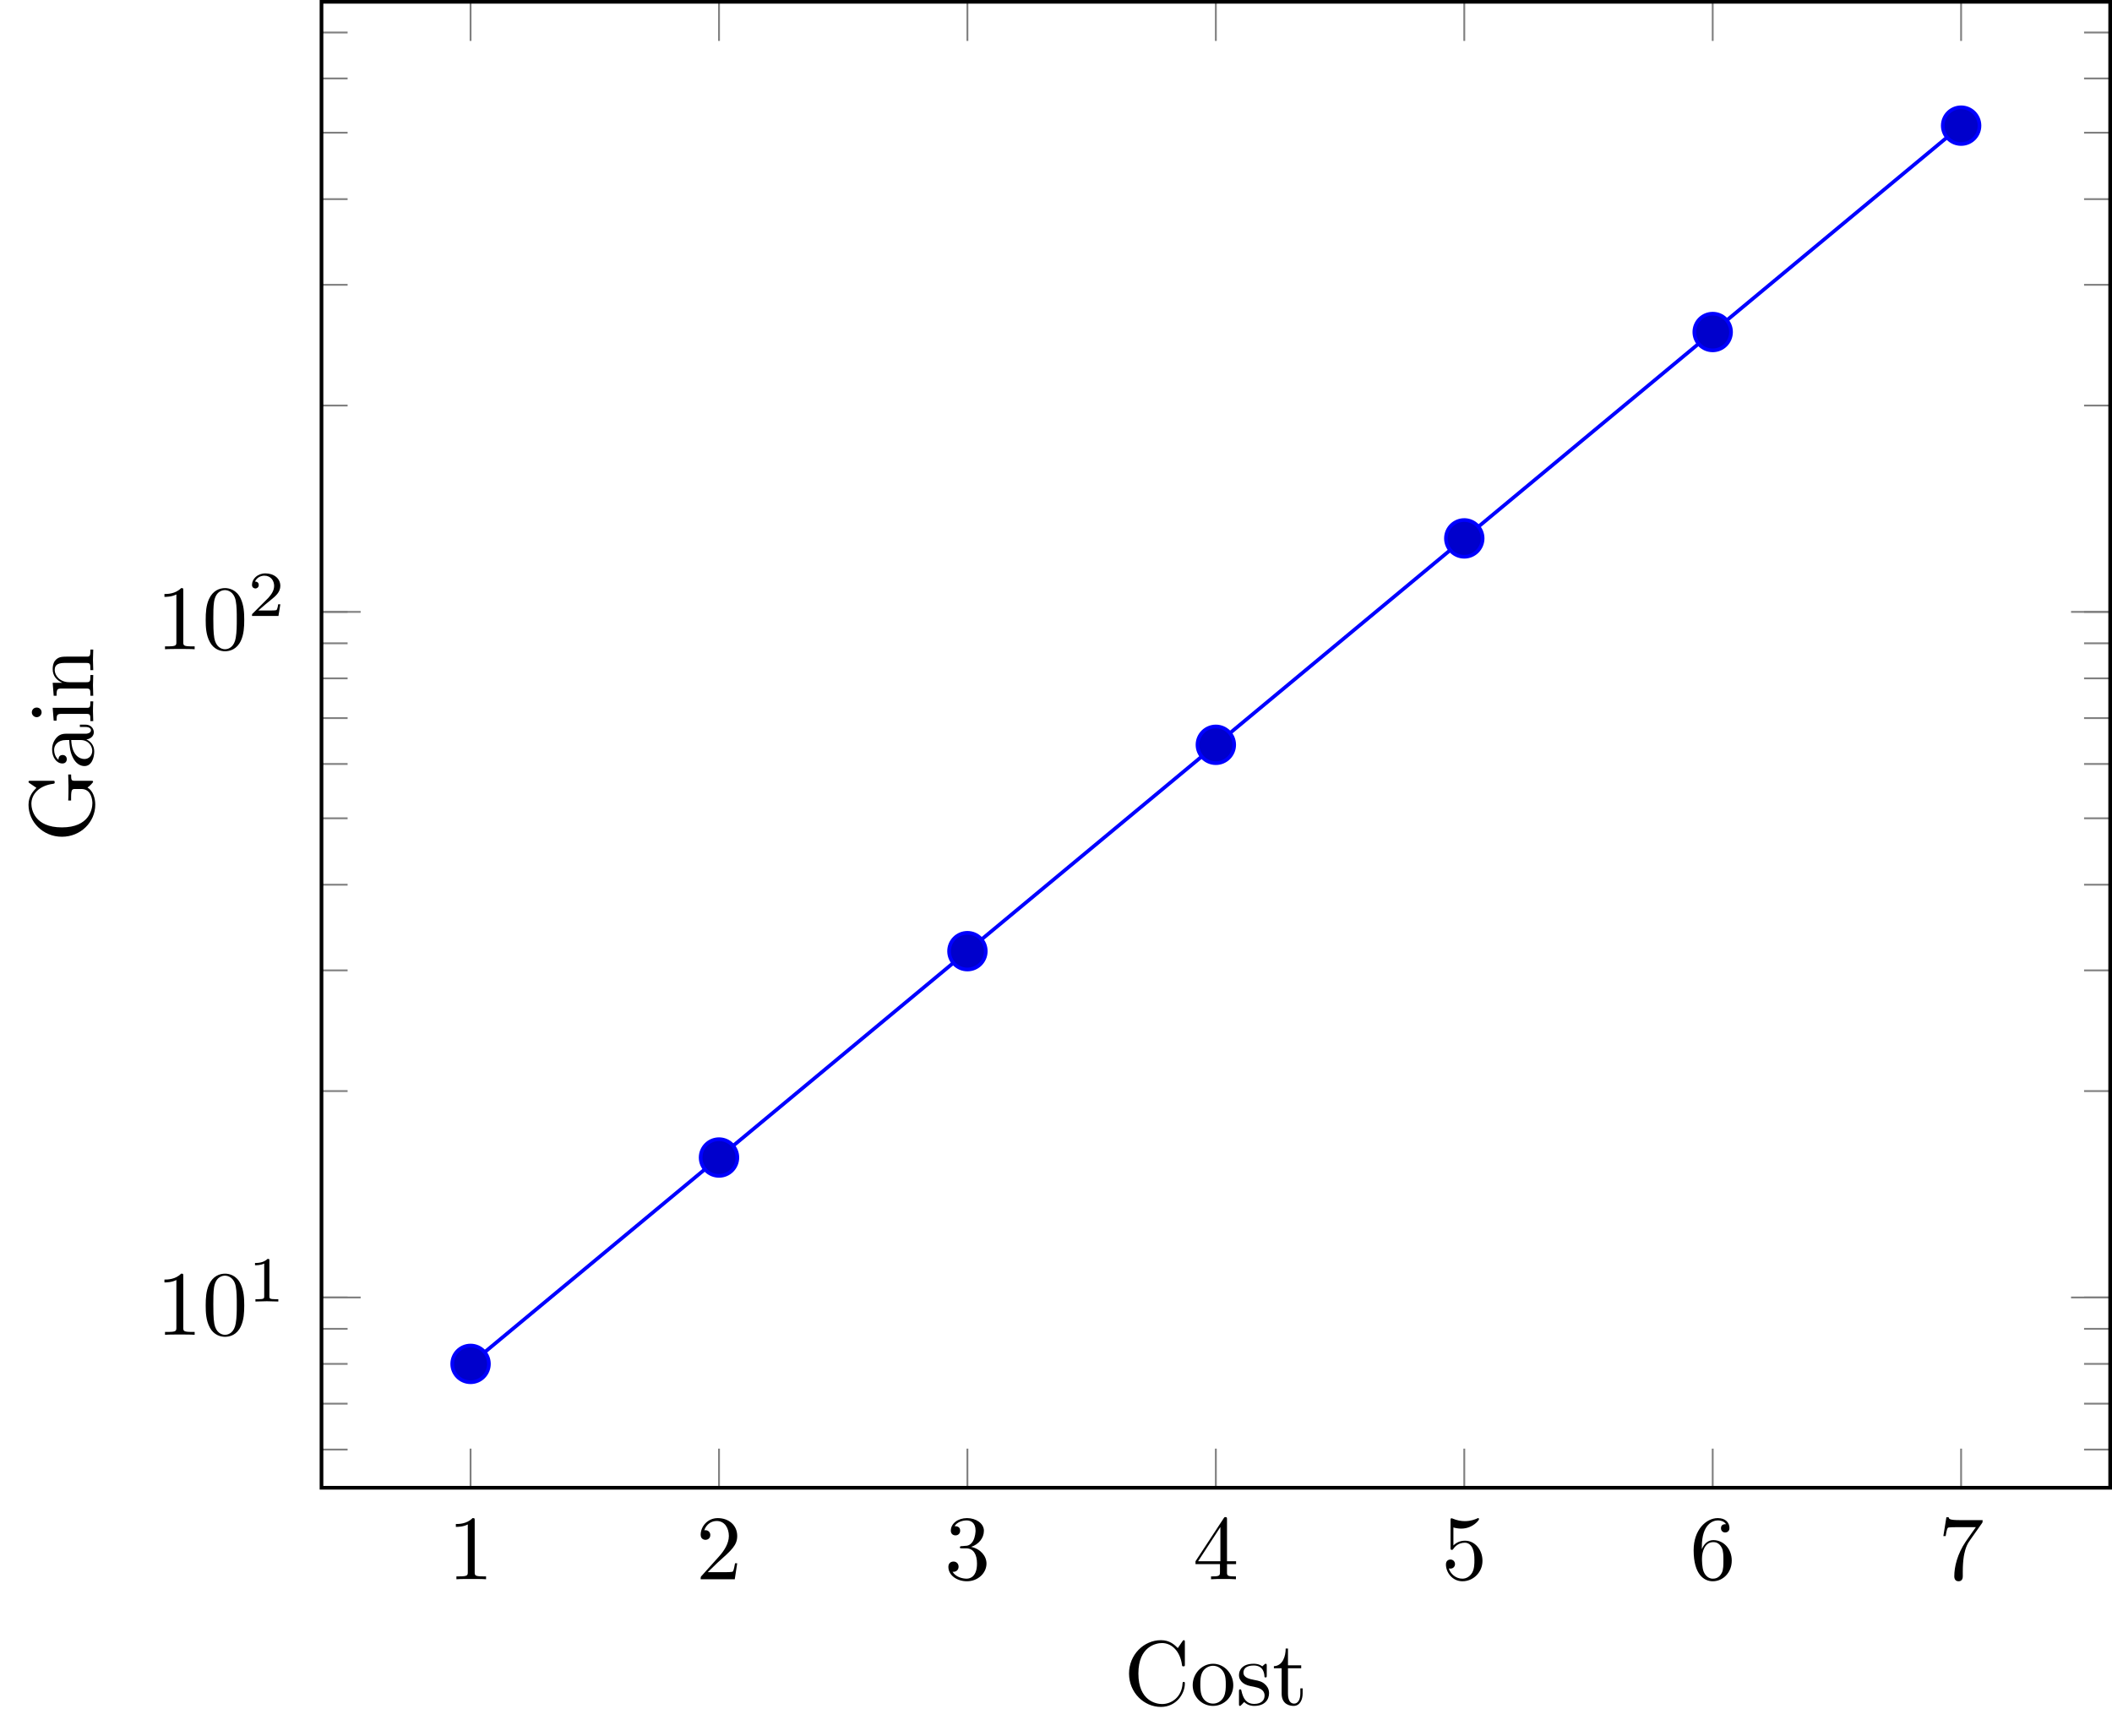
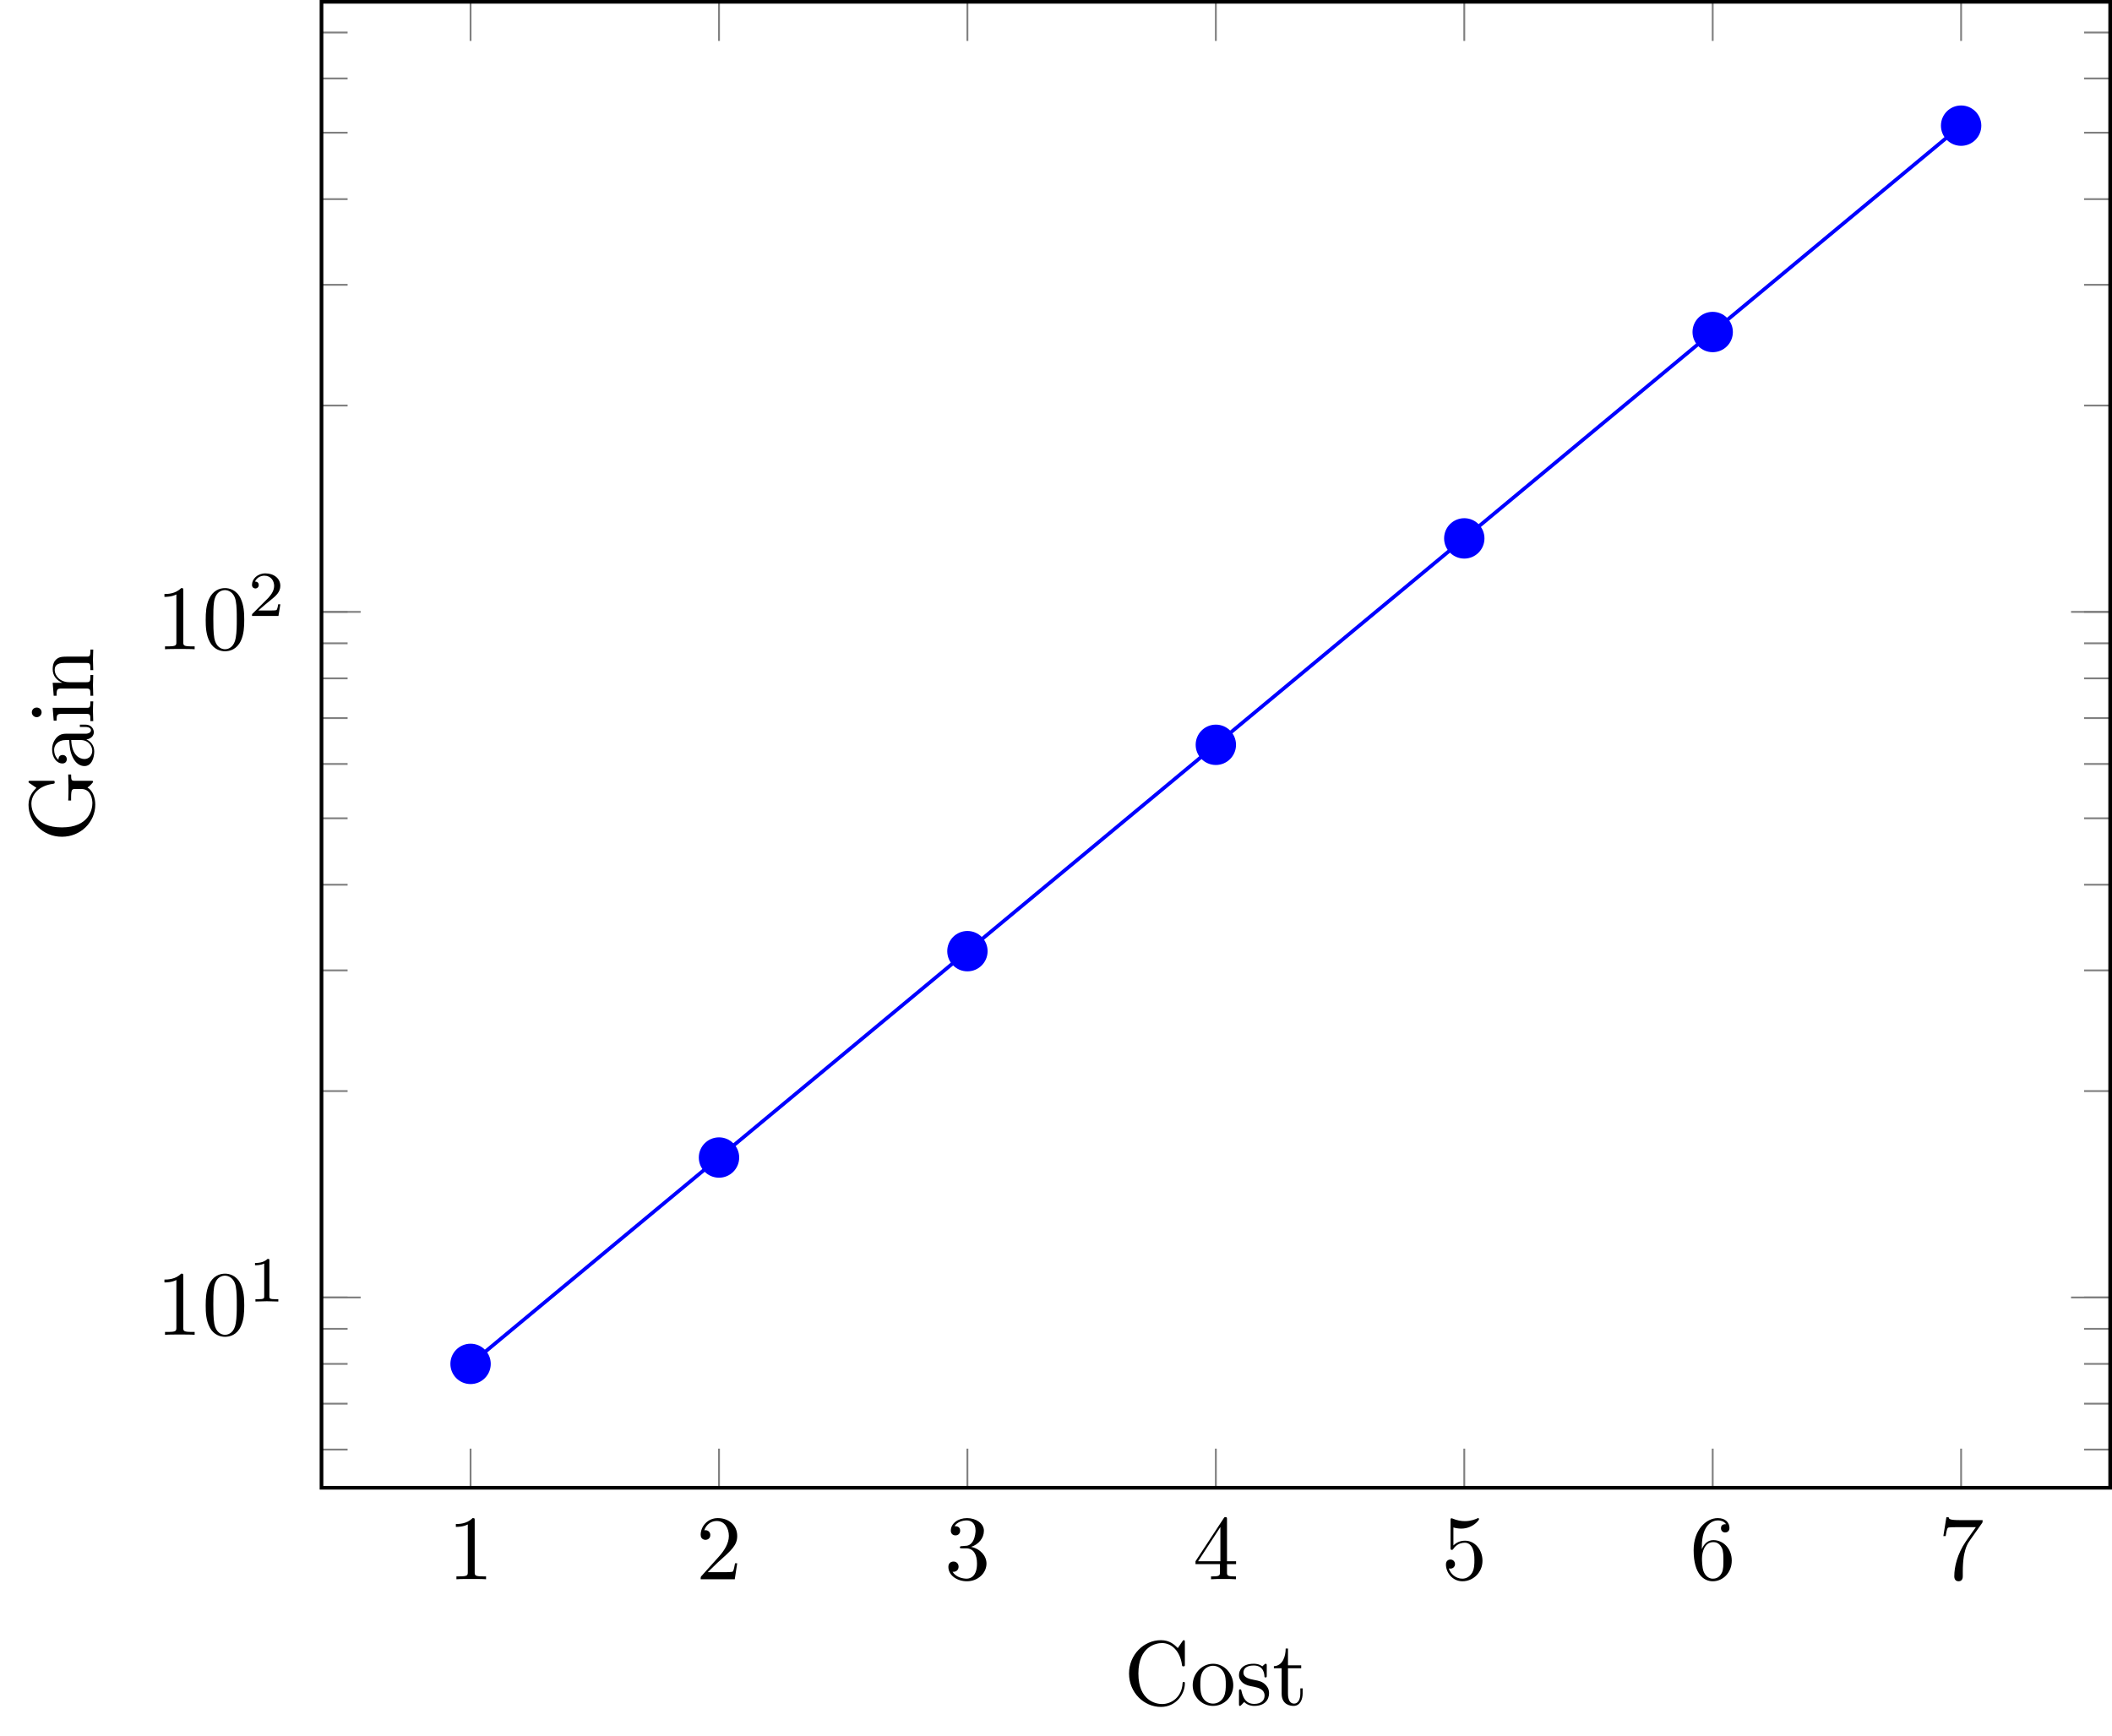
<svg xmlns="http://www.w3.org/2000/svg" xmlns:xlink="http://www.w3.org/1999/xlink" width="229.389pt" height="188.501pt" viewBox="0 0 229.389 188.501" version="1.1">
  <defs>
    <g>
      <symbol overflow="visible" id="glyph0-0">
        <path style="stroke:none;" d="" />
      </symbol>
      <symbol overflow="visible" id="glyph0-1">
        <path style="stroke:none;" d="M 2.938 -6.375 C 2.938 -6.625 2.938 -6.641 2.703 -6.641 C 2.078 -6 1.203 -6 0.891 -6 L 0.891 -5.688 C 1.094 -5.688 1.672 -5.688 2.188 -5.953 L 2.188 -0.781 C 2.188 -0.422 2.156 -0.312 1.266 -0.312 L 0.953 -0.312 L 0.953 0 C 1.297 -0.031 2.156 -0.031 2.562 -0.031 C 2.953 -0.031 3.828 -0.031 4.172 0 L 4.172 -0.312 L 3.859 -0.312 C 2.953 -0.312 2.938 -0.422 2.938 -0.781 Z M 2.938 -6.375 " />
      </symbol>
      <symbol overflow="visible" id="glyph0-2">
        <path style="stroke:none;" d="M 1.266 -0.766 L 2.328 -1.797 C 3.875 -3.172 4.469 -3.703 4.469 -4.703 C 4.469 -5.844 3.578 -6.641 2.359 -6.641 C 1.234 -6.641 0.5 -5.719 0.5 -4.828 C 0.5 -4.281 1 -4.281 1.031 -4.281 C 1.203 -4.281 1.547 -4.391 1.547 -4.812 C 1.547 -5.062 1.359 -5.328 1.016 -5.328 C 0.938 -5.328 0.922 -5.328 0.891 -5.312 C 1.109 -5.969 1.656 -6.328 2.234 -6.328 C 3.141 -6.328 3.562 -5.516 3.562 -4.703 C 3.562 -3.906 3.078 -3.125 2.516 -2.5 L 0.609 -0.375 C 0.5 -0.266 0.5 -0.234 0.5 0 L 4.203 0 L 4.469 -1.734 L 4.234 -1.734 C 4.172 -1.438 4.109 -1 4 -0.844 C 3.938 -0.766 3.281 -0.766 3.062 -0.766 Z M 1.266 -0.766 " />
      </symbol>
      <symbol overflow="visible" id="glyph0-3">
        <path style="stroke:none;" d="M 2.891 -3.516 C 3.703 -3.781 4.281 -4.469 4.281 -5.266 C 4.281 -6.078 3.406 -6.641 2.453 -6.641 C 1.453 -6.641 0.688 -6.047 0.688 -5.281 C 0.688 -4.953 0.906 -4.766 1.203 -4.766 C 1.5 -4.766 1.703 -4.984 1.703 -5.281 C 1.703 -5.766 1.234 -5.766 1.094 -5.766 C 1.391 -6.266 2.047 -6.391 2.406 -6.391 C 2.828 -6.391 3.375 -6.172 3.375 -5.281 C 3.375 -5.156 3.344 -4.578 3.094 -4.141 C 2.797 -3.656 2.453 -3.625 2.203 -3.625 C 2.125 -3.609 1.891 -3.594 1.812 -3.594 C 1.734 -3.578 1.672 -3.562 1.672 -3.469 C 1.672 -3.359 1.734 -3.359 1.906 -3.359 L 2.344 -3.359 C 3.156 -3.359 3.531 -2.688 3.531 -1.703 C 3.531 -0.344 2.844 -0.062 2.406 -0.062 C 1.969 -0.062 1.219 -0.234 0.875 -0.812 C 1.219 -0.766 1.531 -0.984 1.531 -1.359 C 1.531 -1.719 1.266 -1.922 0.984 -1.922 C 0.734 -1.922 0.422 -1.781 0.422 -1.344 C 0.422 -0.438 1.344 0.219 2.438 0.219 C 3.656 0.219 4.562 -0.688 4.562 -1.703 C 4.562 -2.516 3.922 -3.297 2.891 -3.516 Z M 2.891 -3.516 " />
      </symbol>
      <symbol overflow="visible" id="glyph0-4">
        <path style="stroke:none;" d="M 2.938 -1.641 L 2.938 -0.781 C 2.938 -0.422 2.906 -0.312 2.172 -0.312 L 1.969 -0.312 L 1.969 0 C 2.375 -0.031 2.891 -0.031 3.312 -0.031 C 3.734 -0.031 4.25 -0.031 4.672 0 L 4.672 -0.312 L 4.453 -0.312 C 3.719 -0.312 3.703 -0.422 3.703 -0.781 L 3.703 -1.641 L 4.688 -1.641 L 4.688 -1.953 L 3.703 -1.953 L 3.703 -6.484 C 3.703 -6.688 3.703 -6.75 3.531 -6.75 C 3.453 -6.75 3.422 -6.75 3.344 -6.625 L 0.281 -1.953 L 0.281 -1.641 Z M 2.984 -1.953 L 0.562 -1.953 L 2.984 -5.672 Z M 2.984 -1.953 " />
      </symbol>
      <symbol overflow="visible" id="glyph0-5">
        <path style="stroke:none;" d="M 4.469 -2 C 4.469 -3.188 3.656 -4.188 2.578 -4.188 C 2.109 -4.188 1.672 -4.031 1.312 -3.672 L 1.312 -5.625 C 1.516 -5.562 1.844 -5.5 2.156 -5.5 C 3.391 -5.5 4.094 -6.406 4.094 -6.531 C 4.094 -6.594 4.062 -6.641 3.984 -6.641 C 3.984 -6.641 3.953 -6.641 3.906 -6.609 C 3.703 -6.516 3.219 -6.312 2.547 -6.312 C 2.156 -6.312 1.688 -6.391 1.219 -6.594 C 1.141 -6.625 1.125 -6.625 1.109 -6.625 C 1 -6.625 1 -6.547 1 -6.391 L 1 -3.438 C 1 -3.266 1 -3.188 1.141 -3.188 C 1.219 -3.188 1.234 -3.203 1.281 -3.266 C 1.391 -3.422 1.75 -3.969 2.562 -3.969 C 3.078 -3.969 3.328 -3.516 3.406 -3.328 C 3.562 -2.953 3.594 -2.578 3.594 -2.078 C 3.594 -1.719 3.594 -1.125 3.344 -0.703 C 3.109 -0.312 2.734 -0.062 2.281 -0.062 C 1.562 -0.062 0.984 -0.594 0.812 -1.172 C 0.844 -1.172 0.875 -1.156 0.984 -1.156 C 1.312 -1.156 1.484 -1.406 1.484 -1.641 C 1.484 -1.891 1.312 -2.141 0.984 -2.141 C 0.844 -2.141 0.5 -2.062 0.5 -1.609 C 0.5 -0.75 1.188 0.219 2.297 0.219 C 3.453 0.219 4.469 -0.734 4.469 -2 Z M 4.469 -2 " />
      </symbol>
      <symbol overflow="visible" id="glyph0-6">
        <path style="stroke:none;" d="M 1.312 -3.266 L 1.312 -3.516 C 1.312 -6.031 2.547 -6.391 3.062 -6.391 C 3.297 -6.391 3.719 -6.328 3.938 -5.984 C 3.781 -5.984 3.391 -5.984 3.391 -5.547 C 3.391 -5.234 3.625 -5.078 3.844 -5.078 C 4 -5.078 4.312 -5.172 4.312 -5.562 C 4.312 -6.156 3.875 -6.641 3.047 -6.641 C 1.766 -6.641 0.422 -5.359 0.422 -3.156 C 0.422 -0.484 1.578 0.219 2.5 0.219 C 3.609 0.219 4.562 -0.719 4.562 -2.031 C 4.562 -3.297 3.672 -4.25 2.562 -4.25 C 1.891 -4.25 1.516 -3.75 1.312 -3.266 Z M 2.5 -0.062 C 1.875 -0.062 1.578 -0.656 1.516 -0.812 C 1.328 -1.281 1.328 -2.078 1.328 -2.25 C 1.328 -3.031 1.656 -4.031 2.547 -4.031 C 2.719 -4.031 3.172 -4.031 3.484 -3.406 C 3.656 -3.047 3.656 -2.531 3.656 -2.047 C 3.656 -1.562 3.656 -1.062 3.484 -0.703 C 3.188 -0.109 2.734 -0.062 2.5 -0.062 Z M 2.5 -0.062 " />
      </symbol>
      <symbol overflow="visible" id="glyph0-7">
        <path style="stroke:none;" d="M 4.75 -6.078 C 4.828 -6.188 4.828 -6.203 4.828 -6.422 L 2.406 -6.422 C 1.203 -6.422 1.172 -6.547 1.141 -6.734 L 0.891 -6.734 L 0.562 -4.688 L 0.812 -4.688 C 0.844 -4.844 0.922 -5.469 1.062 -5.594 C 1.125 -5.656 1.906 -5.656 2.031 -5.656 L 4.094 -5.656 C 3.984 -5.5 3.203 -4.406 2.984 -4.078 C 2.078 -2.734 1.75 -1.344 1.75 -0.328 C 1.75 -0.234 1.75 0.219 2.219 0.219 C 2.672 0.219 2.672 -0.234 2.672 -0.328 L 2.672 -0.844 C 2.672 -1.391 2.703 -1.938 2.781 -2.469 C 2.828 -2.703 2.953 -3.562 3.406 -4.172 Z M 4.75 -6.078 " />
      </symbol>
      <symbol overflow="visible" id="glyph0-8">
        <path style="stroke:none;" d="M 4.578 -3.188 C 4.578 -3.984 4.531 -4.781 4.188 -5.516 C 3.734 -6.484 2.906 -6.641 2.5 -6.641 C 1.891 -6.641 1.172 -6.375 0.75 -5.453 C 0.438 -4.766 0.391 -3.984 0.391 -3.188 C 0.391 -2.438 0.422 -1.547 0.844 -0.781 C 1.266 0.016 2 0.219 2.484 0.219 C 3.016 0.219 3.781 0.016 4.219 -0.938 C 4.531 -1.625 4.578 -2.406 4.578 -3.188 Z M 2.484 0 C 2.094 0 1.5 -0.25 1.328 -1.203 C 1.219 -1.797 1.219 -2.719 1.219 -3.312 C 1.219 -3.953 1.219 -4.609 1.297 -5.141 C 1.484 -6.328 2.234 -6.422 2.484 -6.422 C 2.812 -6.422 3.469 -6.234 3.656 -5.25 C 3.766 -4.688 3.766 -3.938 3.766 -3.312 C 3.766 -2.562 3.766 -1.891 3.656 -1.25 C 3.5 -0.297 2.938 0 2.484 0 Z M 2.484 0 " />
      </symbol>
      <symbol overflow="visible" id="glyph0-9">
        <path style="stroke:none;" d="M 0.562 -3.406 C 0.562 -1.344 2.172 0.219 4.031 0.219 C 5.656 0.219 6.625 -1.172 6.625 -2.328 C 6.625 -2.422 6.625 -2.5 6.5 -2.5 C 6.391 -2.5 6.391 -2.438 6.375 -2.328 C 6.297 -0.906 5.234 -0.094 4.141 -0.094 C 3.531 -0.094 1.578 -0.422 1.578 -3.406 C 1.578 -6.375 3.531 -6.719 4.141 -6.719 C 5.219 -6.719 6.109 -5.812 6.312 -4.359 C 6.328 -4.219 6.328 -4.188 6.469 -4.188 C 6.625 -4.188 6.625 -4.219 6.625 -4.422 L 6.625 -6.781 C 6.625 -6.953 6.625 -7.031 6.516 -7.031 C 6.484 -7.031 6.438 -7.031 6.359 -6.906 L 5.859 -6.172 C 5.5 -6.531 4.984 -7.031 4.031 -7.031 C 2.156 -7.031 0.562 -5.438 0.562 -3.406 Z M 0.562 -3.406 " />
      </symbol>
      <symbol overflow="visible" id="glyph0-10">
        <path style="stroke:none;" d="M 4.688 -2.141 C 4.688 -3.406 3.703 -4.469 2.5 -4.469 C 1.25 -4.469 0.281 -3.375 0.281 -2.141 C 0.281 -0.844 1.312 0.109 2.484 0.109 C 3.688 0.109 4.688 -0.875 4.688 -2.141 Z M 2.5 -0.141 C 2.062 -0.141 1.625 -0.344 1.359 -0.812 C 1.109 -1.25 1.109 -1.859 1.109 -2.219 C 1.109 -2.609 1.109 -3.141 1.344 -3.578 C 1.609 -4.031 2.078 -4.25 2.484 -4.25 C 2.922 -4.25 3.344 -4.031 3.609 -3.594 C 3.875 -3.172 3.875 -2.594 3.875 -2.219 C 3.875 -1.859 3.875 -1.312 3.656 -0.875 C 3.422 -0.422 2.984 -0.141 2.5 -0.141 Z M 2.5 -0.141 " />
      </symbol>
      <symbol overflow="visible" id="glyph0-11">
        <path style="stroke:none;" d="M 2.078 -1.938 C 2.297 -1.891 3.109 -1.734 3.109 -1.016 C 3.109 -0.516 2.766 -0.109 1.984 -0.109 C 1.141 -0.109 0.781 -0.672 0.594 -1.531 C 0.562 -1.656 0.562 -1.688 0.453 -1.688 C 0.328 -1.688 0.328 -1.625 0.328 -1.453 L 0.328 -0.125 C 0.328 0.047 0.328 0.109 0.438 0.109 C 0.484 0.109 0.5 0.094 0.688 -0.094 C 0.703 -0.109 0.703 -0.125 0.891 -0.312 C 1.328 0.094 1.781 0.109 1.984 0.109 C 3.125 0.109 3.594 -0.562 3.594 -1.281 C 3.594 -1.797 3.297 -2.109 3.172 -2.219 C 2.844 -2.547 2.453 -2.625 2.031 -2.703 C 1.469 -2.812 0.812 -2.938 0.812 -3.516 C 0.812 -3.875 1.062 -4.281 1.922 -4.281 C 3.016 -4.281 3.078 -3.375 3.094 -3.078 C 3.094 -2.984 3.188 -2.984 3.203 -2.984 C 3.344 -2.984 3.344 -3.031 3.344 -3.219 L 3.344 -4.234 C 3.344 -4.391 3.344 -4.469 3.234 -4.469 C 3.188 -4.469 3.156 -4.469 3.031 -4.344 C 3 -4.312 2.906 -4.219 2.859 -4.188 C 2.484 -4.469 2.078 -4.469 1.922 -4.469 C 0.703 -4.469 0.328 -3.797 0.328 -3.234 C 0.328 -2.891 0.484 -2.609 0.75 -2.391 C 1.078 -2.141 1.359 -2.078 2.078 -1.938 Z M 2.078 -1.938 " />
      </symbol>
      <symbol overflow="visible" id="glyph0-12">
        <path style="stroke:none;" d="M 1.719 -3.984 L 3.156 -3.984 L 3.156 -4.297 L 1.719 -4.297 L 1.719 -6.125 L 1.469 -6.125 C 1.469 -5.312 1.172 -4.25 0.188 -4.203 L 0.188 -3.984 L 1.031 -3.984 L 1.031 -1.234 C 1.031 -0.016 1.969 0.109 2.328 0.109 C 3.031 0.109 3.312 -0.594 3.312 -1.234 L 3.312 -1.797 L 3.062 -1.797 L 3.062 -1.25 C 3.062 -0.516 2.766 -0.141 2.391 -0.141 C 1.719 -0.141 1.719 -1.047 1.719 -1.219 Z M 1.719 -3.984 " />
      </symbol>
      <symbol overflow="visible" id="glyph1-0">
        <path style="stroke:none;" d="" />
      </symbol>
      <symbol overflow="visible" id="glyph1-1">
        <path style="stroke:none;" d="M 2.328 -4.438 C 2.328 -4.625 2.328 -4.625 2.125 -4.625 C 1.672 -4.188 1.047 -4.188 0.766 -4.188 L 0.766 -3.938 C 0.922 -3.938 1.391 -3.938 1.766 -4.125 L 1.766 -0.578 C 1.766 -0.344 1.766 -0.25 1.078 -0.25 L 0.812 -0.25 L 0.812 0 C 0.938 0 1.797 -0.031 2.047 -0.031 C 2.266 -0.031 3.141 0 3.297 0 L 3.297 -0.25 L 3.031 -0.25 C 2.328 -0.25 2.328 -0.344 2.328 -0.578 Z M 2.328 -4.438 " />
      </symbol>
      <symbol overflow="visible" id="glyph1-2">
        <path style="stroke:none;" d="M 3.516 -1.266 L 3.281 -1.266 C 3.266 -1.109 3.188 -0.703 3.094 -0.641 C 3.047 -0.594 2.516 -0.594 2.406 -0.594 L 1.125 -0.594 C 1.859 -1.234 2.109 -1.438 2.516 -1.766 C 3.031 -2.172 3.516 -2.609 3.516 -3.266 C 3.516 -4.109 2.781 -4.625 1.891 -4.625 C 1.031 -4.625 0.438 -4.016 0.438 -3.375 C 0.438 -3.031 0.734 -2.984 0.812 -2.984 C 0.969 -2.984 1.172 -3.109 1.172 -3.359 C 1.172 -3.484 1.125 -3.734 0.766 -3.734 C 0.984 -4.219 1.453 -4.375 1.781 -4.375 C 2.484 -4.375 2.844 -3.828 2.844 -3.266 C 2.844 -2.656 2.406 -2.188 2.188 -1.938 L 0.516 -0.266 C 0.438 -0.203 0.438 -0.188 0.438 0 L 3.312 0 Z M 3.516 -1.266 " />
      </symbol>
      <symbol overflow="visible" id="glyph2-0">
        <path style="stroke:none;" d="" />
      </symbol>
      <symbol overflow="visible" id="glyph2-1">
        <path style="stroke:none;" d="M -0.625 -5.906 C -0.406 -6.047 -0.016 -6.438 -0.016 -6.547 C -0.016 -6.641 -0.094 -6.641 -0.234 -6.641 L -1.969 -6.641 C -2.359 -6.641 -2.406 -6.672 -2.406 -7.328 L -2.719 -7.328 C -2.719 -6.953 -2.688 -6.406 -2.688 -6.109 C -2.688 -5.719 -2.688 -4.859 -2.719 -4.5 L -2.406 -4.5 L -2.406 -4.828 C -2.406 -5.719 -2.297 -5.75 -1.938 -5.75 L -1.297 -5.75 C -0.172 -5.75 -0.094 -4.484 -0.094 -4.203 C -0.094 -3.562 -0.438 -1.578 -3.406 -1.578 C -6.391 -1.578 -6.719 -3.547 -6.719 -4.141 C -6.719 -5.219 -5.828 -6.125 -4.359 -6.312 C -4.219 -6.344 -4.188 -6.344 -4.188 -6.484 C -4.188 -6.641 -4.219 -6.641 -4.422 -6.641 L -6.781 -6.641 C -6.953 -6.641 -7.031 -6.641 -7.031 -6.531 C -7.031 -6.484 -7.031 -6.453 -6.906 -6.375 L -6.172 -5.875 C -6.484 -5.547 -7.031 -5.016 -7.031 -4.031 C -7.031 -2.172 -5.453 -0.562 -3.406 -0.562 C -1.359 -0.562 0.219 -2.156 0.219 -4.047 C 0.219 -4.781 -0.047 -5.578 -0.625 -5.906 Z M -0.625 -5.906 " />
      </symbol>
      <symbol overflow="visible" id="glyph2-2">
        <path style="stroke:none;" d="M -0.75 -3.312 C -0.359 -3.359 0.062 -3.625 0.062 -4.094 C 0.062 -4.312 -0.078 -4.922 -0.891 -4.922 L -1.453 -4.922 L -1.453 -4.672 L -0.891 -4.672 C -0.312 -4.672 -0.25 -4.422 -0.25 -4.312 C -0.25 -3.984 -0.703 -3.938 -0.75 -3.938 L -2.734 -3.938 C -3.156 -3.938 -3.547 -3.938 -3.922 -3.578 C -4.312 -3.188 -4.469 -2.688 -4.469 -2.219 C -4.469 -1.391 -4 -0.703 -3.344 -0.703 C -3.047 -0.703 -2.875 -0.906 -2.875 -1.172 C -2.875 -1.453 -3.078 -1.625 -3.328 -1.625 C -3.453 -1.625 -3.781 -1.578 -3.781 -1.109 C -4.141 -1.391 -4.25 -1.875 -4.25 -2.188 C -4.25 -2.688 -3.859 -3.25 -2.969 -3.25 L -2.609 -3.25 C -2.578 -2.734 -2.547 -2.047 -2.25 -1.422 C -1.906 -0.672 -1.391 -0.422 -0.953 -0.422 C -0.141 -0.422 0.109 -1.391 0.109 -2.016 C 0.109 -2.672 -0.297 -3.125 -0.75 -3.312 Z M -2.391 -3.25 L -1.391 -3.25 C -0.453 -3.25 -0.109 -2.531 -0.109 -2.078 C -0.109 -1.594 -0.453 -1.188 -0.953 -1.188 C -1.5 -1.188 -2.328 -1.609 -2.391 -3.25 Z M -2.391 -3.25 " />
      </symbol>
      <symbol overflow="visible" id="glyph2-3">
        <path style="stroke:none;" d="M -4.406 -1.766 L -4.297 -0.375 L -3.984 -0.375 C -3.984 -1.016 -3.922 -1.109 -3.438 -1.109 L -0.75 -1.109 C -0.312 -1.109 -0.312 -1 -0.312 -0.328 L 0 -0.328 C -0.016 -0.641 -0.031 -1.188 -0.031 -1.422 C -0.031 -1.781 -0.016 -2.125 0 -2.469 L -0.312 -2.469 C -0.312 -1.797 -0.359 -1.766 -0.75 -1.766 Z M -6.141 -1.797 C -6.453 -1.797 -6.672 -1.562 -6.672 -1.281 C -6.672 -0.969 -6.406 -0.75 -6.141 -0.75 C -5.875 -0.75 -5.609 -0.969 -5.609 -1.281 C -5.609 -1.562 -5.828 -1.797 -6.141 -1.797 Z M -6.141 -1.797 " />
      </symbol>
      <symbol overflow="visible" id="glyph2-4">
        <path style="stroke:none;" d="M -3.422 -1.094 L -0.75 -1.094 C -0.312 -1.094 -0.312 -0.984 -0.312 -0.312 L 0 -0.312 C -0.016 -0.672 -0.031 -1.172 -0.031 -1.453 C -0.031 -1.703 -0.016 -2.219 0 -2.562 L -0.312 -2.562 C -0.312 -1.891 -0.312 -1.781 -0.75 -1.781 L -2.594 -1.781 C -3.625 -1.781 -4.188 -2.5 -4.188 -3.125 C -4.188 -3.766 -3.656 -3.875 -3.078 -3.875 L -0.75 -3.875 C -0.312 -3.875 -0.312 -3.766 -0.312 -3.094 L 0 -3.094 C -0.016 -3.438 -0.031 -3.953 -0.031 -4.219 C -0.031 -4.469 -0.016 -5 0 -5.328 L -0.312 -5.328 C -0.312 -4.812 -0.312 -4.562 -0.609 -4.562 L -2.516 -4.562 C -3.375 -4.562 -3.672 -4.562 -4.031 -4.25 C -4.203 -4.109 -4.406 -3.781 -4.406 -3.203 C -4.406 -2.469 -3.984 -2 -3.359 -1.719 L -4.406 -1.719 L -4.297 -0.312 L -3.984 -0.312 C -3.984 -1.016 -3.922 -1.094 -3.422 -1.094 Z M -3.422 -1.094 " />
      </symbol>
    </g>
    <clipPath id="clip1">
      <path d="M 34 3 L 229.391 3 L 229.391 158 L 34 158 Z M 34 3 " />
    </clipPath>
    <clipPath id="clip2">
      <path d="M 34 66 L 229.391 66 L 229.391 142 L 34 142 Z M 34 66 " />
    </clipPath>
    <clipPath id="clip3">
      <path d="M 34 0 L 229.391 0 L 229.391 162 L 34 162 Z M 34 0 " />
    </clipPath>
  </defs>
  <g id="surface1">
    <path style="fill:none;stroke-width:0.199;stroke-linecap:butt;stroke-linejoin:miter;stroke:rgb(50%,50%,50%);stroke-opacity:1;stroke-miterlimit:10;" d="M -0.001 53.795 L -0.001 58.045 M 26.984 53.795 L 26.984 58.045 M 53.964 53.795 L 53.964 58.045 M 80.945 53.795 L 80.945 58.045 M 107.929 53.795 L 107.929 58.045 M 134.91 53.795 L 134.91 58.045 M 161.89 53.795 L 161.89 58.045 M -0.001 215.194 L -0.001 210.944 M 26.984 215.194 L 26.984 210.944 M 53.964 215.194 L 53.964 210.944 M 80.945 215.194 L 80.945 210.944 M 107.929 215.194 L 107.929 210.944 M 134.91 215.194 L 134.91 210.944 M 161.89 215.194 L 161.89 210.944 " transform="matrix(1,0,0,-1,51.11,215.389)" />
    <g clip-path="url(#clip1)" clip-rule="nonzero">
      <path style="fill:none;stroke-width:0.199;stroke-linecap:butt;stroke-linejoin:miter;stroke:rgb(50%,50%,50%);stroke-opacity:1;stroke-miterlimit:10;" d="M -16.192 57.944 L -13.356 57.944 M -16.192 62.928 L -13.356 62.928 M -16.192 67.248 L -13.356 67.248 M -16.192 71.057 L -13.356 71.057 M -16.192 74.463 L -13.356 74.463 M -16.192 96.881 L -13.356 96.881 M -16.192 109.991 L -13.356 109.991 M -16.192 119.295 L -13.356 119.295 M -16.192 126.51 L -13.356 126.51 M -16.192 132.409 L -13.356 132.409 M -16.192 137.393 L -13.356 137.393 M -16.192 141.709 L -13.356 141.709 M -16.192 145.518 L -13.356 145.518 M -16.192 148.928 L -13.356 148.928 M -16.192 171.342 L -13.356 171.342 M -16.192 184.455 L -13.356 184.455 M -16.192 193.76 L -13.356 193.76 M -16.192 200.975 L -13.356 200.975 M -16.192 206.869 L -13.356 206.869 M -16.192 211.858 L -13.356 211.858 M 178.081 57.944 L 175.245 57.944 M 178.081 62.928 L 175.245 62.928 M 178.081 67.248 L 175.245 67.248 M 178.081 71.057 L 175.245 71.057 M 178.081 74.463 L 175.245 74.463 M 178.081 96.881 L 175.245 96.881 M 178.081 109.991 L 175.245 109.991 M 178.081 119.295 L 175.245 119.295 M 178.081 126.51 L 175.245 126.51 M 178.081 132.409 L 175.245 132.409 M 178.081 137.393 L 175.245 137.393 M 178.081 141.709 L 175.245 141.709 M 178.081 145.518 L 175.245 145.518 M 178.081 148.928 L 175.245 148.928 M 178.081 171.342 L 175.245 171.342 M 178.081 184.455 L 175.245 184.455 M 178.081 193.76 L 175.245 193.76 M 178.081 200.975 L 175.245 200.975 M 178.081 206.869 L 175.245 206.869 M 178.081 211.858 L 175.245 211.858 " transform="matrix(1,0,0,-1,51.11,215.389)" />
    </g>
    <g clip-path="url(#clip2)" clip-rule="nonzero">
      <path style="fill:none;stroke-width:0.199;stroke-linecap:butt;stroke-linejoin:miter;stroke:rgb(50%,50%,50%);stroke-opacity:1;stroke-miterlimit:10;" d="M -16.192 74.463 L -11.938 74.463 M -16.192 148.928 L -11.938 148.928 M 178.081 74.463 L 173.831 74.463 M 178.081 148.928 L 173.831 148.928 " transform="matrix(1,0,0,-1,51.11,215.389)" />
    </g>
    <g clip-path="url(#clip3)" clip-rule="nonzero">
      <path style="fill:none;stroke-width:0.399;stroke-linecap:butt;stroke-linejoin:miter;stroke:rgb(0%,0%,0%);stroke-opacity:1;stroke-miterlimit:10;" d="M -16.192 53.795 L -16.192 215.194 L 178.081 215.194 L 178.081 53.795 Z M -16.192 53.795 " transform="matrix(1,0,0,-1,51.11,215.389)" />
    </g>
    <g style="fill:rgb(0%,0%,0%);fill-opacity:1;">
      <use xlink:href="#glyph0-1" x="48.62" y="171.532" />
    </g>
    <g style="fill:rgb(0%,0%,0%);fill-opacity:1;">
      <use xlink:href="#glyph0-2" x="75.601" y="171.532" />
    </g>
    <g style="fill:rgb(0%,0%,0%);fill-opacity:1;">
      <use xlink:href="#glyph0-3" x="102.583" y="171.532" />
    </g>
    <g style="fill:rgb(0%,0%,0%);fill-opacity:1;">
      <use xlink:href="#glyph0-4" x="129.565" y="171.532" />
    </g>
    <g style="fill:rgb(0%,0%,0%);fill-opacity:1;">
      <use xlink:href="#glyph0-5" x="156.546" y="171.532" />
    </g>
    <g style="fill:rgb(0%,0%,0%);fill-opacity:1;">
      <use xlink:href="#glyph0-6" x="183.528" y="171.532" />
    </g>
    <g style="fill:rgb(0%,0%,0%);fill-opacity:1;">
      <use xlink:href="#glyph0-7" x="210.51" y="171.532" />
    </g>
    <g style="fill:rgb(0%,0%,0%);fill-opacity:1;">
      <use xlink:href="#glyph0-1" x="16.969" y="144.981" />
      <use xlink:href="#glyph0-8" x="21.95" y="144.981" />
    </g>
    <g style="fill:rgb(0%,0%,0%);fill-opacity:1;">
      <use xlink:href="#glyph1-1" x="26.931" y="141.366" />
    </g>
    <g style="fill:rgb(0%,0%,0%);fill-opacity:1;">
      <use xlink:href="#glyph0-1" x="16.969" y="70.518" />
      <use xlink:href="#glyph0-8" x="21.95" y="70.518" />
    </g>
    <g style="fill:rgb(0%,0%,0%);fill-opacity:1;">
      <use xlink:href="#glyph1-2" x="26.931" y="66.903" />
    </g>
    <path style="fill:none;stroke-width:0.399;stroke-linecap:butt;stroke-linejoin:miter;stroke:rgb(0%,0%,100%);stroke-opacity:1;stroke-miterlimit:10;" d="M -0.001 67.248 L 26.984 89.662 L 80.945 134.491 L 107.929 156.909 L 134.91 179.327 L 161.89 201.741 " transform="matrix(1,0,0,-1,51.11,215.389)" />
-     <path style="fill-rule:nonzero;fill:rgb(0%,0%,79.999%);fill-opacity:1;stroke-width:0.399;stroke-linecap:butt;stroke-linejoin:miter;stroke:rgb(0%,0%,100%);stroke-opacity:1;stroke-miterlimit:10;" d="M 1.992 67.248 C 1.992 68.346 1.101 69.241 -0.001 69.241 C -1.102 69.241 -1.993 68.346 -1.993 67.248 C -1.993 66.147 -1.102 65.256 -0.001 65.256 C 1.101 65.256 1.992 66.147 1.992 67.248 Z M 1.992 67.248 " transform="matrix(1,0,0,-1,51.11,215.389)" />
-     <path style="fill-rule:nonzero;fill:rgb(0%,0%,79.999%);fill-opacity:1;stroke-width:0.399;stroke-linecap:butt;stroke-linejoin:miter;stroke:rgb(0%,0%,100%);stroke-opacity:1;stroke-miterlimit:10;" d="M 28.976 89.662 C 28.976 90.76 28.081 91.655 26.984 91.655 C 25.882 91.655 24.988 90.76 24.988 89.662 C 24.988 88.561 25.882 87.67 26.984 87.67 C 28.081 87.67 28.976 88.561 28.976 89.662 Z M 28.976 89.662 " transform="matrix(1,0,0,-1,51.11,215.389)" />
-     <path style="fill-rule:nonzero;fill:rgb(0%,0%,79.999%);fill-opacity:1;stroke-width:0.399;stroke-linecap:butt;stroke-linejoin:miter;stroke:rgb(0%,0%,100%);stroke-opacity:1;stroke-miterlimit:10;" d="M 55.956 112.076 C 55.956 113.178 55.066 114.069 53.964 114.069 C 52.863 114.069 51.972 113.178 51.972 112.076 C 51.972 110.975 52.863 110.084 53.964 110.084 C 55.066 110.084 55.956 110.975 55.956 112.076 Z M 55.956 112.076 " transform="matrix(1,0,0,-1,51.11,215.389)" />
-     <path style="fill-rule:nonzero;fill:rgb(0%,0%,79.999%);fill-opacity:1;stroke-width:0.399;stroke-linecap:butt;stroke-linejoin:miter;stroke:rgb(0%,0%,100%);stroke-opacity:1;stroke-miterlimit:10;" d="M 82.937 134.491 C 82.937 135.592 82.046 136.483 80.945 136.483 C 79.847 136.483 78.953 135.592 78.953 134.491 C 78.953 133.393 79.847 132.498 80.945 132.498 C 82.046 132.498 82.937 133.393 82.937 134.491 Z M 82.937 134.491 " transform="matrix(1,0,0,-1,51.11,215.389)" />
-     <path style="fill-rule:nonzero;fill:rgb(0%,0%,79.999%);fill-opacity:1;stroke-width:0.399;stroke-linecap:butt;stroke-linejoin:miter;stroke:rgb(0%,0%,100%);stroke-opacity:1;stroke-miterlimit:10;" d="M 109.921 156.909 C 109.921 158.01 109.027 158.905 107.929 158.905 C 106.828 158.905 105.937 158.01 105.937 156.909 C 105.937 155.811 106.828 154.916 107.929 154.916 C 109.027 154.916 109.921 155.811 109.921 156.909 Z M 109.921 156.909 " transform="matrix(1,0,0,-1,51.11,215.389)" />
-     <path style="fill-rule:nonzero;fill:rgb(0%,0%,79.999%);fill-opacity:1;stroke-width:0.399;stroke-linecap:butt;stroke-linejoin:miter;stroke:rgb(0%,0%,100%);stroke-opacity:1;stroke-miterlimit:10;" d="M 136.902 179.327 C 136.902 180.428 136.011 181.319 134.91 181.319 C 133.808 181.319 132.917 180.428 132.917 179.327 C 132.917 178.225 133.808 177.334 134.91 177.334 C 136.011 177.334 136.902 178.225 136.902 179.327 Z M 136.902 179.327 " transform="matrix(1,0,0,-1,51.11,215.389)" />
-     <path style="fill-rule:nonzero;fill:rgb(0%,0%,79.999%);fill-opacity:1;stroke-width:0.399;stroke-linecap:butt;stroke-linejoin:miter;stroke:rgb(0%,0%,100%);stroke-opacity:1;stroke-miterlimit:10;" d="M 163.886 201.741 C 163.886 202.842 162.992 203.733 161.89 203.733 C 160.792 203.733 159.898 202.842 159.898 201.741 C 159.898 200.643 160.792 199.748 161.89 199.748 C 162.992 199.748 163.886 200.643 163.886 201.741 Z M 163.886 201.741 " transform="matrix(1,0,0,-1,51.11,215.389)" />
+     <path style="fill-rule:nonzero;fill:rgb(0%,0%,100%);fill-opacity:1;stroke-width:0.399;stroke-linecap:butt;stroke-linejoin:miter;stroke:rgb(0%,0%,100%);stroke-opacity:1;stroke-miterlimit:10;" d="M 1.992 67.248 C 1.992 68.346 1.101 69.241 -0.001 69.241 C -1.102 69.241 -1.993 68.346 -1.993 67.248 C -1.993 66.147 -1.102 65.256 -0.001 65.256 C 1.101 65.256 1.992 66.147 1.992 67.248 Z M 1.992 67.248 " transform="matrix(1,0,0,-1,51.11,215.389)" />
+     <path style="fill-rule:nonzero;fill:rgb(0%,0%,100%);fill-opacity:1;stroke-width:0.399;stroke-linecap:butt;stroke-linejoin:miter;stroke:rgb(0%,0%,100%);stroke-opacity:1;stroke-miterlimit:10;" d="M 28.976 89.662 C 28.976 90.76 28.081 91.655 26.984 91.655 C 25.882 91.655 24.988 90.76 24.988 89.662 C 24.988 88.561 25.882 87.67 26.984 87.67 C 28.081 87.67 28.976 88.561 28.976 89.662 Z M 28.976 89.662 " transform="matrix(1,0,0,-1,51.11,215.389)" />
+     <path style="fill-rule:nonzero;fill:rgb(0%,0%,100%);fill-opacity:1;stroke-width:0.399;stroke-linecap:butt;stroke-linejoin:miter;stroke:rgb(0%,0%,100%);stroke-opacity:1;stroke-miterlimit:10;" d="M 55.956 112.076 C 55.956 113.178 55.066 114.069 53.964 114.069 C 52.863 114.069 51.972 113.178 51.972 112.076 C 51.972 110.975 52.863 110.084 53.964 110.084 C 55.066 110.084 55.956 110.975 55.956 112.076 Z M 55.956 112.076 " transform="matrix(1,0,0,-1,51.11,215.389)" />
+     <path style="fill-rule:nonzero;fill:rgb(0%,0%,100%);fill-opacity:1;stroke-width:0.399;stroke-linecap:butt;stroke-linejoin:miter;stroke:rgb(0%,0%,100%);stroke-opacity:1;stroke-miterlimit:10;" d="M 82.937 134.491 C 82.937 135.592 82.046 136.483 80.945 136.483 C 79.847 136.483 78.953 135.592 78.953 134.491 C 78.953 133.393 79.847 132.498 80.945 132.498 C 82.046 132.498 82.937 133.393 82.937 134.491 Z M 82.937 134.491 " transform="matrix(1,0,0,-1,51.11,215.389)" />
+     <path style="fill-rule:nonzero;fill:rgb(0%,0%,100%);fill-opacity:1;stroke-width:0.399;stroke-linecap:butt;stroke-linejoin:miter;stroke:rgb(0%,0%,100%);stroke-opacity:1;stroke-miterlimit:10;" d="M 109.921 156.909 C 109.921 158.01 109.027 158.905 107.929 158.905 C 106.828 158.905 105.937 158.01 105.937 156.909 C 105.937 155.811 106.828 154.916 107.929 154.916 C 109.027 154.916 109.921 155.811 109.921 156.909 Z M 109.921 156.909 " transform="matrix(1,0,0,-1,51.11,215.389)" />
+     <path style="fill-rule:nonzero;fill:rgb(0%,0%,100%);fill-opacity:1;stroke-width:0.399;stroke-linecap:butt;stroke-linejoin:miter;stroke:rgb(0%,0%,100%);stroke-opacity:1;stroke-miterlimit:10;" d="M 136.902 179.327 C 136.902 180.428 136.011 181.319 134.91 181.319 C 133.808 181.319 132.917 180.428 132.917 179.327 C 132.917 178.225 133.808 177.334 134.91 177.334 C 136.011 177.334 136.902 178.225 136.902 179.327 Z M 136.902 179.327 " transform="matrix(1,0,0,-1,51.11,215.389)" />
+     <path style="fill-rule:nonzero;fill:rgb(0%,0%,100%);fill-opacity:1;stroke-width:0.399;stroke-linecap:butt;stroke-linejoin:miter;stroke:rgb(0%,0%,100%);stroke-opacity:1;stroke-miterlimit:10;" d="M 163.886 201.741 C 163.886 202.842 162.992 203.733 161.89 203.733 C 160.792 203.733 159.898 202.842 159.898 201.741 C 159.898 200.643 160.792 199.748 161.89 199.748 C 162.992 199.748 163.886 200.643 163.886 201.741 Z M 163.886 201.741 " transform="matrix(1,0,0,-1,51.11,215.389)" />
    <g style="fill:rgb(0%,0%,0%);fill-opacity:1;">
      <use xlink:href="#glyph0-9" x="122.065" y="185.18" />
      <use xlink:href="#glyph0-10" x="129.26" y="185.18" />
      <use xlink:href="#glyph0-11" x="134.241" y="185.18" />
      <use xlink:href="#glyph0-12" x="138.171" y="185.18" />
    </g>
    <g style="fill:rgb(0%,0%,0%);fill-opacity:1;">
      <use xlink:href="#glyph2-1" x="10.128" y="91.447" />
      <use xlink:href="#glyph2-2" x="10.128" y="83.629" />
      <use xlink:href="#glyph2-3" x="10.128" y="78.648" />
      <use xlink:href="#glyph2-4" x="10.128" y="75.88" />
    </g>
  </g>
</svg>
